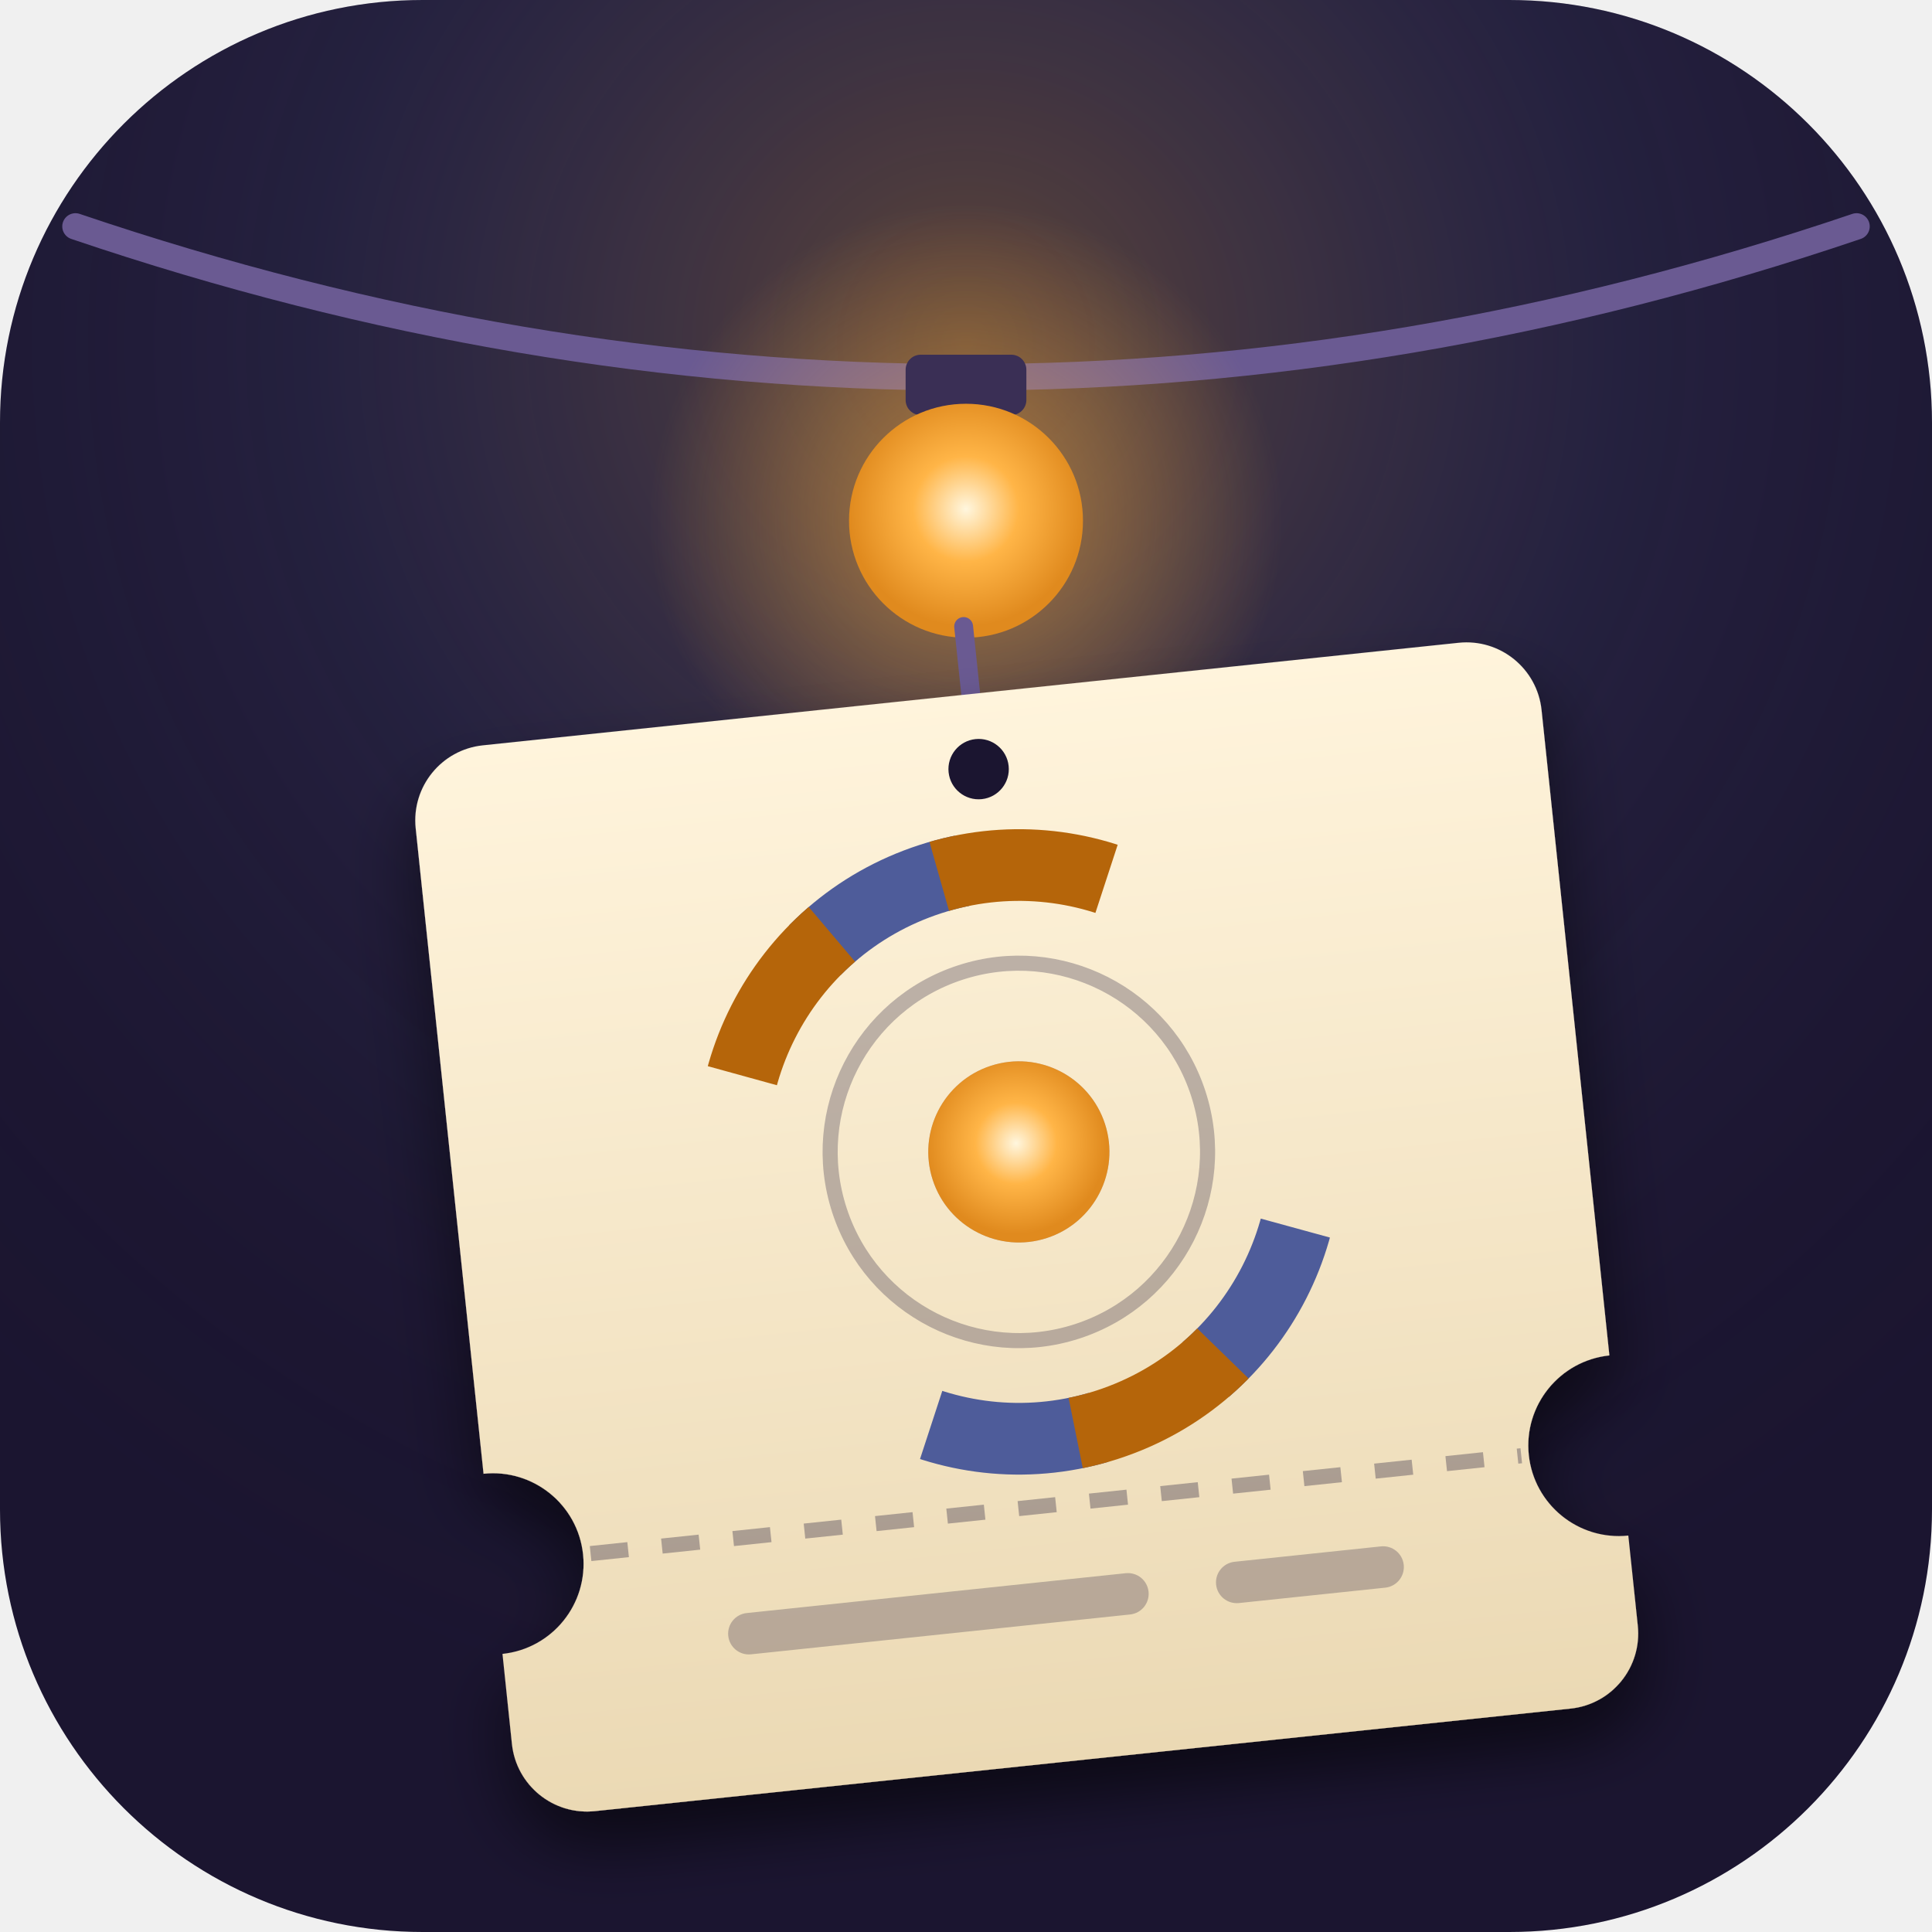
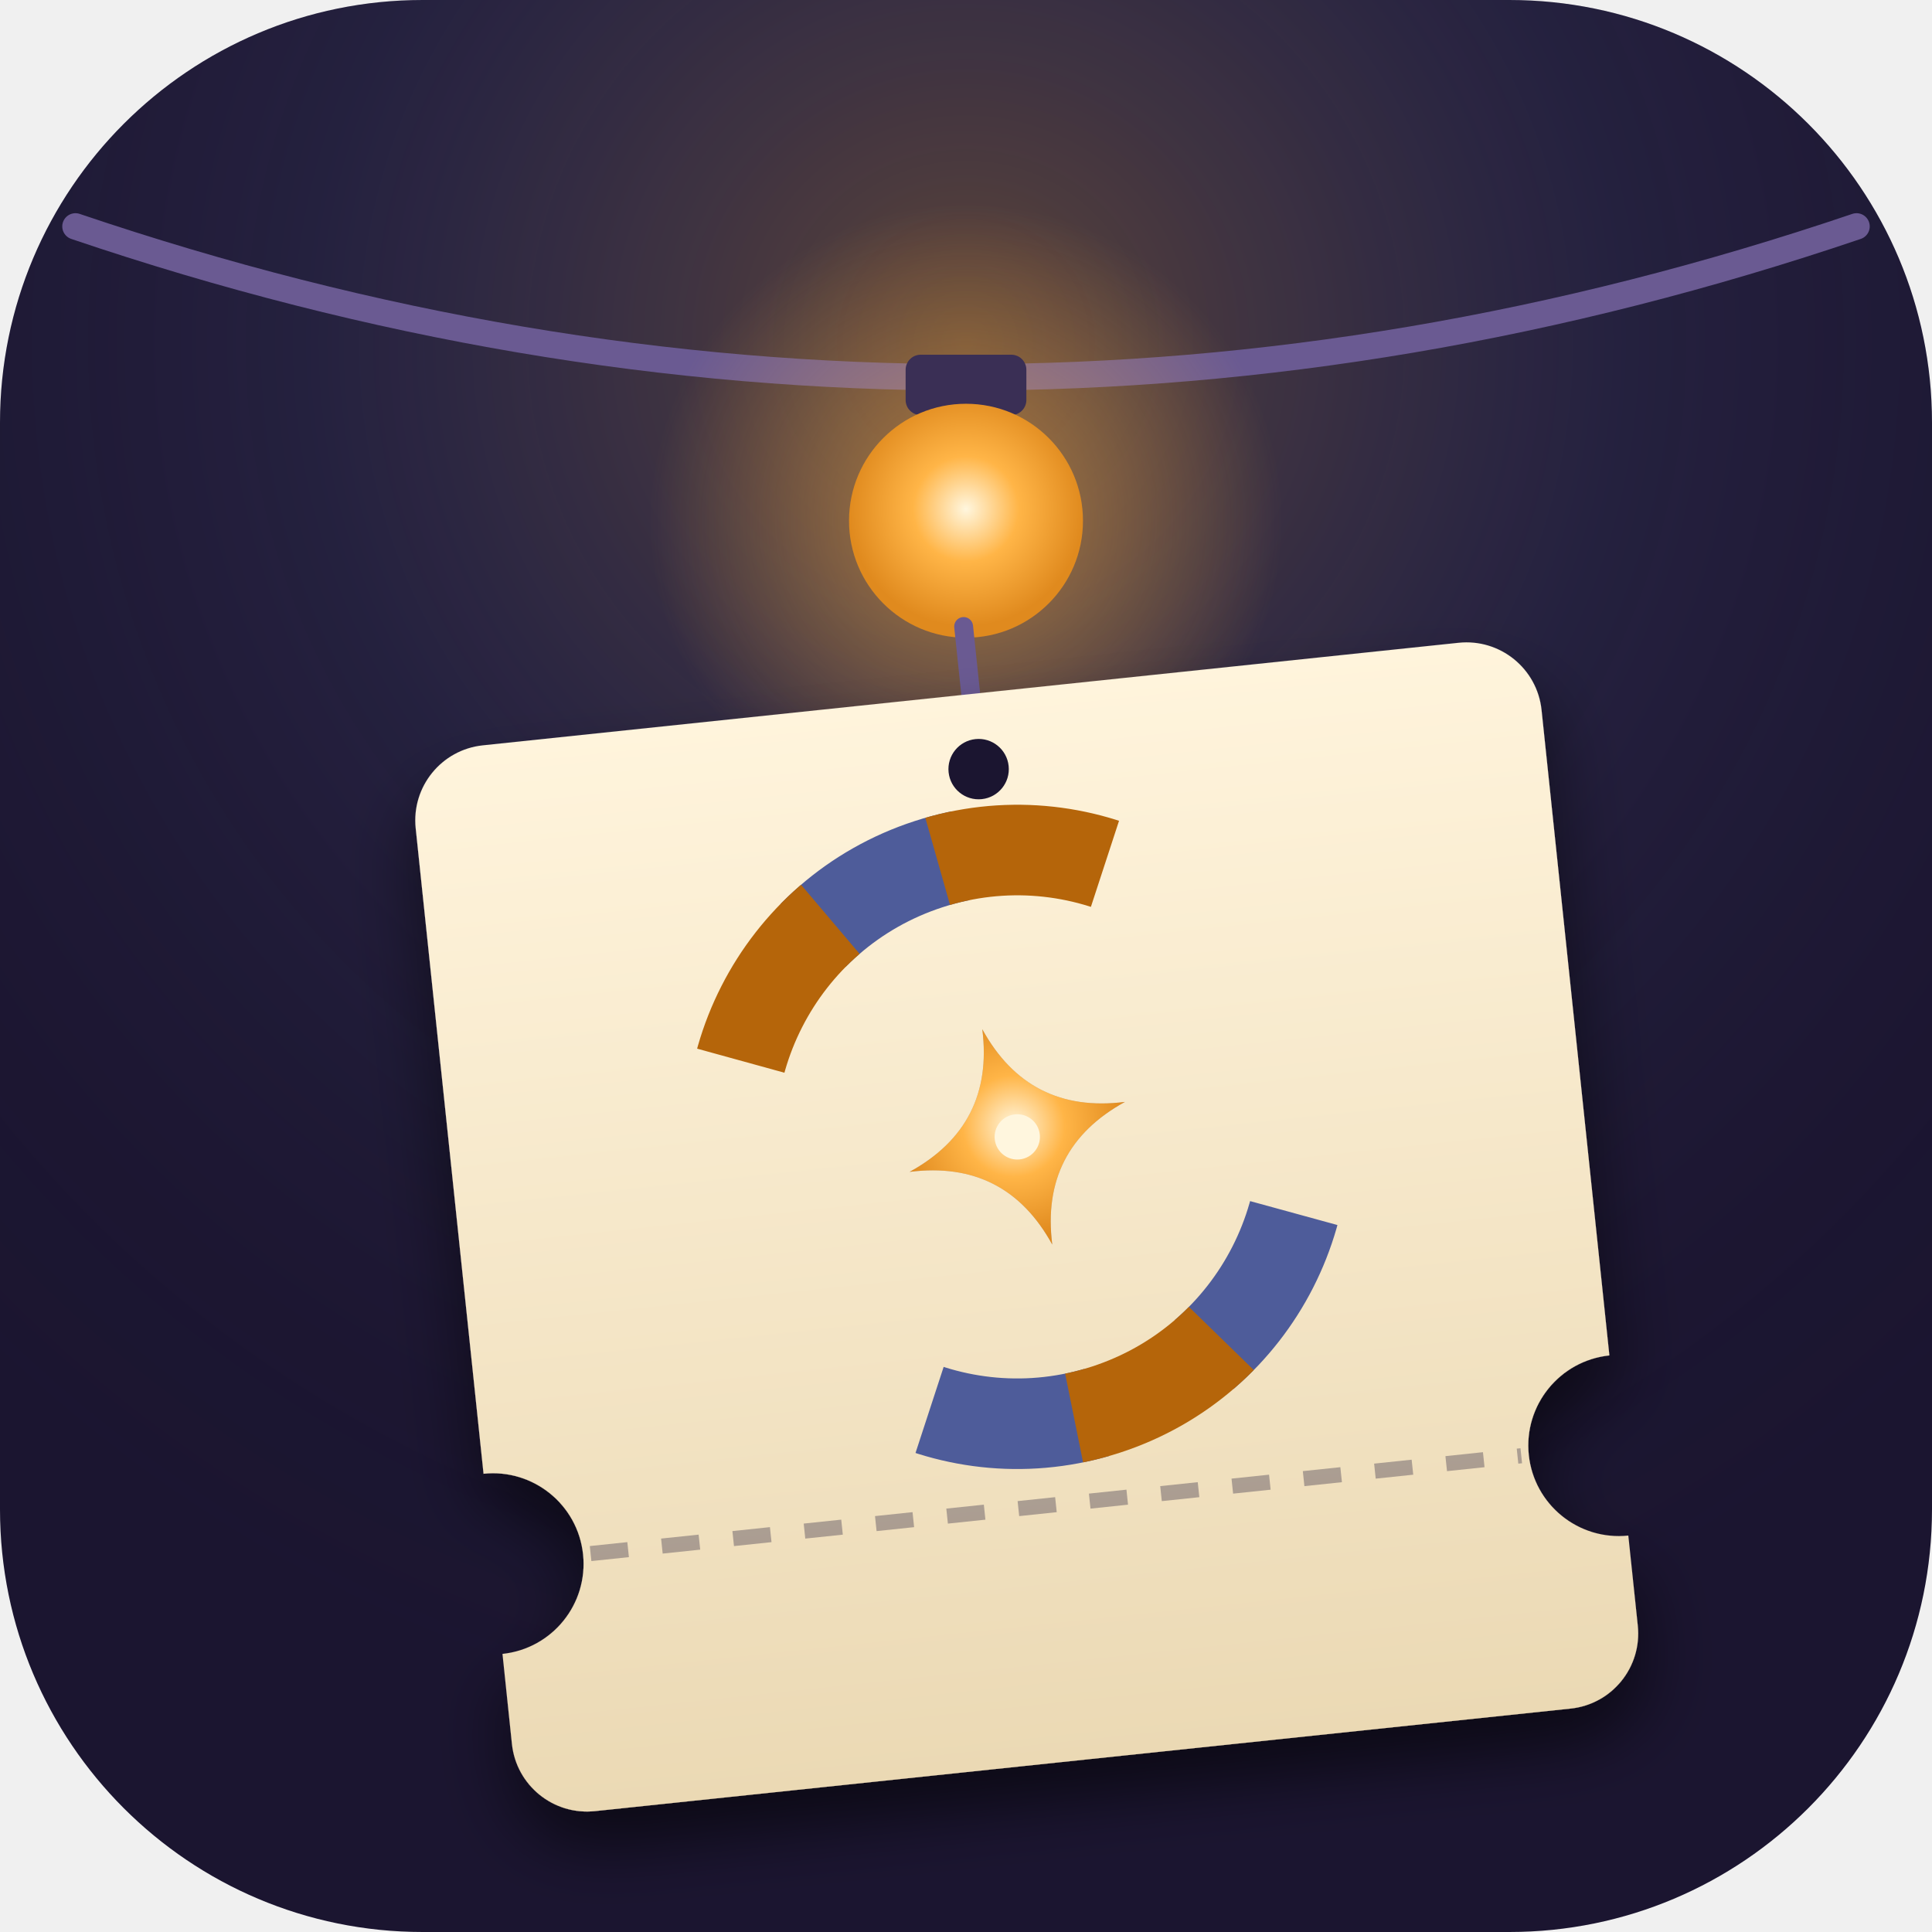
<svg xmlns="http://www.w3.org/2000/svg" viewBox="0 0 512 512" width="512" height="512" role="img" aria-label="SEMALAM — a paper stall ticket hanging from a lit lamp; its stamp is a ring split dusk blue (sealed) to amber (settled)">
  <style>
  .drift-a { animation: drift-a 17s ease-in-out infinite alternate; }
  .drift-b { animation: drift-b 14s ease-in-out infinite alternate; }
  @keyframes drift-a { from { transform: translate(0, 0); } to { transform: translate(-90px, 24px); } }
  @keyframes drift-b { from { transform: translate(0, 0); } to { transform: translate(110px, -18px); } }
  @media (prefers-reduced-motion: reduce) { * { animation: none !important; } }
</style>
  <defs>
    <radialGradient id="mlamp" cx="50%" cy="45%" r="50%">
      <stop offset="0" stop-color="#FFF6DE" />
      <stop offset=".45" stop-color="#FFB547" />
      <stop offset="1" stop-color="#E08A1E" />
    </radialGradient>
    <radialGradient id="mhalo">
      <stop offset="0" stop-color="#FFB547" stop-opacity=".55" />
      <stop offset="1" stop-color="#FFB547" stop-opacity="0" />
    </radialGradient>
    <mask id="mnotch">
      <rect x="-200" y="-40" width="400" height="380" fill="#fff" />
      <circle cx="-150" cy="228" r="24" fill="#000" />
      <circle cx="150" cy="228" r="24" fill="#000" />
    </mask>
    <filter id="mdrop" x="-30%" y="-20%" width="160%" height="160%">
      <feGaussianBlur in="SourceAlpha" stdDeviation="9" />
      <feOffset dy="10" />
      <feComponentTransfer>
        <feFuncA type="linear" slope=".55" />
      </feComponentTransfer>
      <feMerge>
        <feMergeNode />
        <feMergeNode in="SourceGraphic" />
      </feMerge>
    </filter>
    <linearGradient id="paper" x1="0" y1="0" x2="0" y2="1">
      <stop offset="0" stop-color="#FFF4DC" />
      <stop offset="1" stop-color="#EBD9B4" />
    </linearGradient>
    <radialGradient id="sky" cx="50%" cy="18%" r="75%">
      <stop offset="0" stop-color="#FFB547" stop-opacity=".3" />
      <stop offset=".45" stop-color="#7C8CC4" stop-opacity=".1" />
      <stop offset="1" stop-color="#1B1530" stop-opacity="0" />
    </radialGradient>
  </defs>
  <rect width="512" height="512" rx="112" fill="#1B1530" />
  <rect width="512" height="512" rx="112" fill="url(#sky)" />
  <path d="M 20 60 Q 256 140 492 60" fill="none" stroke="#6A5A92" stroke-width="7" stroke-linecap="round" />
  <circle cx="256" cy="138" r="84" fill="url(#mhalo)">
    <animate attributeName="opacity" dur="6s" repeatCount="indefinite" keyTimes="0;0.08;0.15;0.56;0.6;0.66;0.8;0.92;1" values="1;1;0.08;0.08;1.25;1;0.72;1;1" />
  </circle>
  <rect x="240" y="94" width="32" height="16" rx="4" fill="#3A2F55" />
  <circle cx="256" cy="138" r="31" fill="url(#mlamp)">
    <animate attributeName="opacity" dur="6s" repeatCount="indefinite" keyTimes="0;0.08;0.15;0.56;0.6;1" values="1;1;0.3;0.3;1;1" />
  </circle>
  <g transform="translate(256 172) rotate(-6)">
    <line x1="0" y1="-6" x2="0" y2="16" stroke="#6A5A92" stroke-width="5" stroke-linecap="round" />
    <g filter="url(#mdrop)">
      <rect x="-150" y="12" width="300" height="284" rx="20" fill="url(#paper)" mask="url(#mnotch)" />
    </g>
    <circle cx="0" cy="32" r="8" fill="#1B1530" />
    <line x1="-124" y1="228" x2="124" y2="228" stroke="#2A2140" stroke-width="4" stroke-dasharray="10 9" opacity=".35" />
-     <rect x="-90" y="248" width="112" height="11" rx="5.5" fill="#2A2140" opacity=".28" />
-     <rect x="40" y="248" width="50" height="11" rx="5.5" fill="#2A2140" opacity=".28" />
-     <g transform="translate(0 134) rotate(-12)">
-       <circle r="50" fill="none" stroke="#2A2140" stroke-width="4" opacity=".3" />
-       <circle r="76" transform="rotate(90)" pathLength="100" fill="none" stroke="#4E5C9A" stroke-width="19" stroke-linecap="butt" stroke-dasharray="45 155" stroke-dashoffset="-2.5" />
-       <circle data-story="beat-2" r="76" transform="rotate(-90)" pathLength="100" fill="none" stroke="#4E5C9A" stroke-width="19" stroke-linecap="butt" stroke-dasharray="45 155" stroke-dashoffset="45" opacity="0">
+     <g transform="translate(0 130) rotate(-12)">
+       <circle r="76" transform="rotate(90)" pathLength="100" fill="none" stroke="#4E5C9A" stroke-width="24" stroke-linecap="butt" stroke-dasharray="45 155" stroke-dashoffset="-2.5" />
+       <circle data-story="beat-2" r="76" transform="rotate(-90)" pathLength="100" fill="none" stroke="#4E5C9A" stroke-width="24" stroke-linecap="butt" stroke-dasharray="45 155" stroke-dashoffset="45" opacity="0">
        <animate attributeName="stroke-dashoffset" dur="6s" repeatCount="indefinite" keyTimes="0;0.16;0.28;1" values="45;45;-2.5;-2.5" />
        <animate attributeName="opacity" dur="6s" repeatCount="indefinite" calcMode="discrete" keyTimes="0;0.16;0.645;1" values="0;1;0;0" />
      </circle>
-       <circle r="76" transform="rotate(-90)" pathLength="100" fill="none" stroke="#B5650A" stroke-width="19" stroke-linecap="butt" stroke-dasharray="45 155" stroke-dashoffset="-2.5">
+       <circle r="76" transform="rotate(-90)" pathLength="100" fill="none" stroke="#B5650A" stroke-width="24" stroke-linecap="butt" stroke-dasharray="45 155" stroke-dashoffset="-2.5">
        <animate attributeName="stroke-dashoffset" dur="6s" repeatCount="indefinite" keyTimes="0;0.08;0.15;0.56;0.64;1" values="-2.5;-2.5;45;45;-2.5;-2.5" />
      </circle>
-       <circle r="24" fill="#4E5C9A" opacity=".3" />
-       <circle r="24" fill="url(#mlamp)">
+       <path d="M0 -30Q4.8 -4.8 30 0Q4.8 4.8 0 30Q-4.8 4.8 -30 0Q-4.8 -4.8 0 -30Z" fill="#4E5C9A" opacity=".3" />
+       <g>
        <animate attributeName="opacity" dur="6s" repeatCount="indefinite" keyTimes="0;0.08;0.15;0.56;0.62;1" values="1;1;0.15;0.15;1;1" />
        <animateTransform attributeName="transform" type="scale" additive="sum" dur="6s" repeatCount="indefinite" keyTimes="0;0.6;0.63;0.67;1" values="1;1;1.35;1;1" />
-       </circle>
+         <path d="M0 -30Q4.8 -4.8 30 0Q4.8 4.8 0 30Q-4.8 4.8 -30 0Q-4.8 -4.8 0 -30Z" fill="url(#mlamp)" />
+         <circle r="6" fill="#FFF6DE" />
+       </g>
    </g>
  </g>
</svg>
